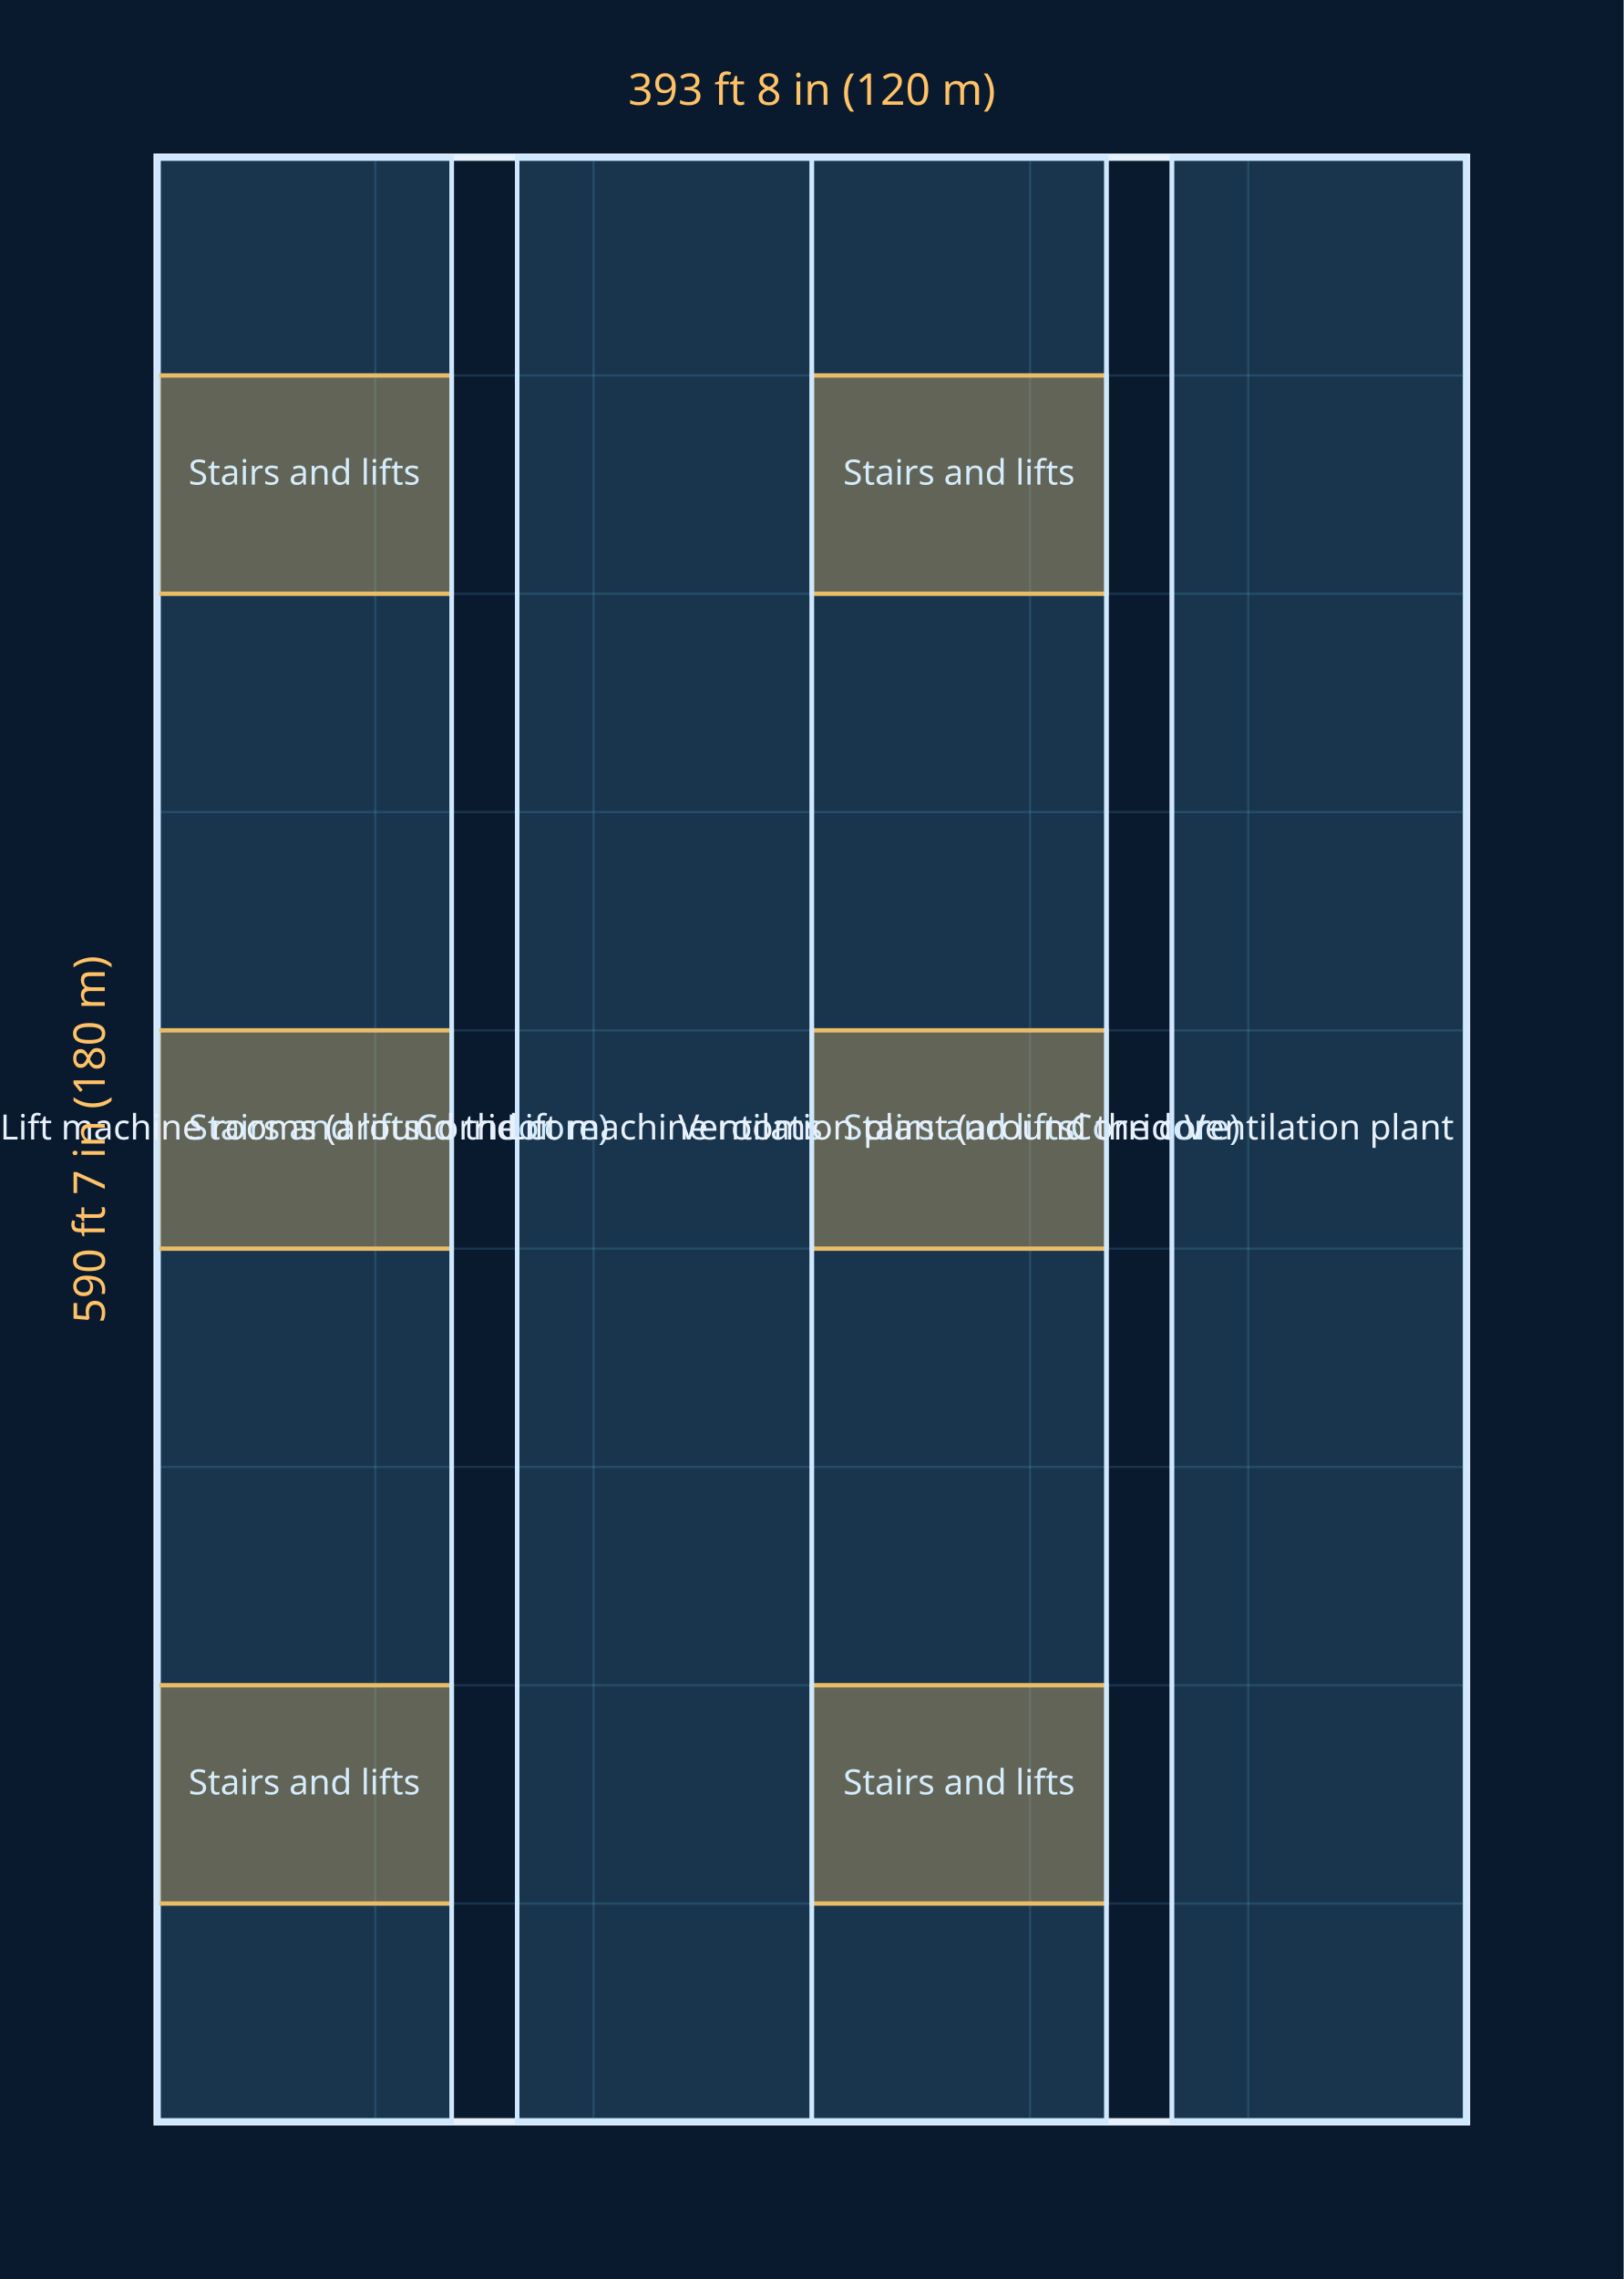
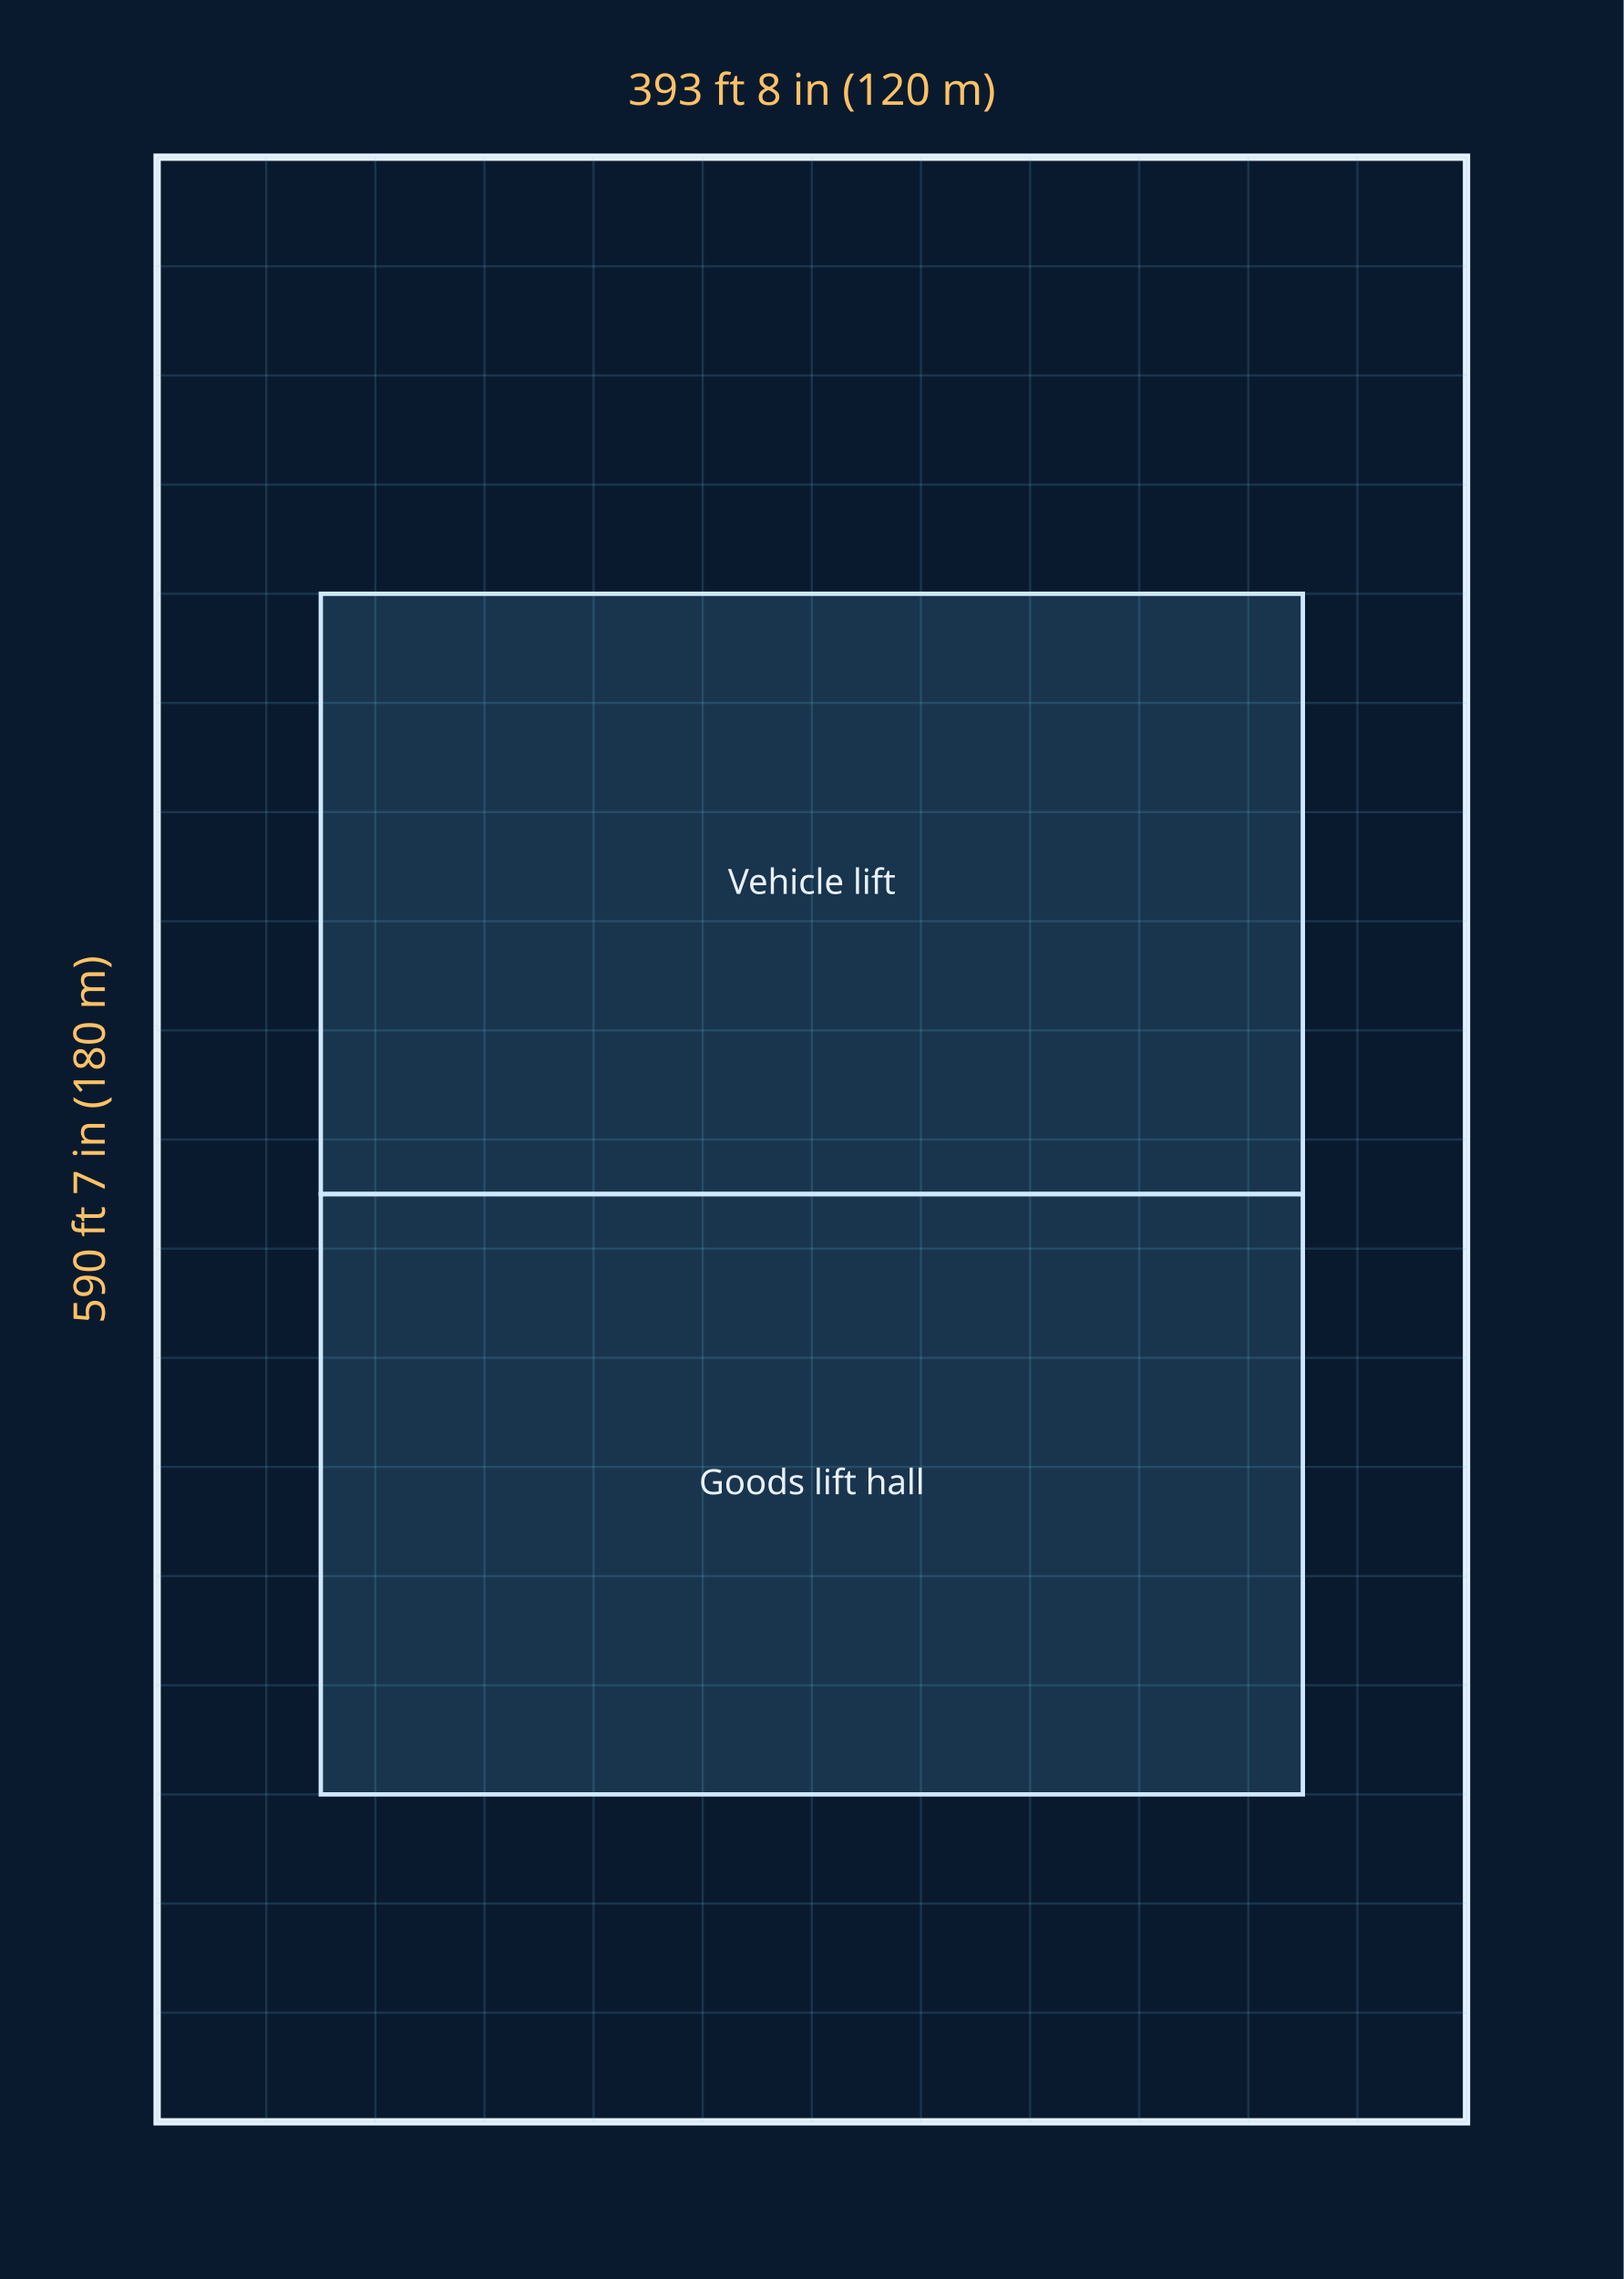
<svg xmlns="http://www.w3.org/2000/svg" viewBox="-14.4 -14.4 148.8 208.8" font-family="Segoe UI, sans-serif">
  <rect x="-14.4" y="-14.4" width="148.8" height="208.8" fill="#0a1a2e" />
  <rect x="0" y="0" width="120.0" height="180.0" fill="none" stroke="#e8f1fb" stroke-width="0.67" />
  <line x1="0.0" y1="0" x2="0.0" y2="180.0" stroke="#6fd0ff" stroke-opacity=".15" stroke-width="0.20" />
+   <line x1="10.0" y1="0" x2="10.0" y2="180.0" stroke="#6fd0ff" stroke-opacity=".15" stroke-width="0.20" />
  <line x1="20.0" y1="0" x2="20.0" y2="180.0" stroke="#6fd0ff" stroke-opacity=".15" stroke-width="0.20" />
+   <line x1="30.0" y1="0" x2="30.0" y2="180.0" stroke="#6fd0ff" stroke-opacity=".15" stroke-width="0.20" />
  <line x1="40.0" y1="0" x2="40.0" y2="180.0" stroke="#6fd0ff" stroke-opacity=".15" stroke-width="0.20" />
+   <line x1="50.0" y1="0" x2="50.0" y2="180.0" stroke="#6fd0ff" stroke-opacity=".15" stroke-width="0.20" />
  <line x1="60.0" y1="0" x2="60.0" y2="180.0" stroke="#6fd0ff" stroke-opacity=".15" stroke-width="0.20" />
+   <line x1="70.0" y1="0" x2="70.0" y2="180.0" stroke="#6fd0ff" stroke-opacity=".15" stroke-width="0.20" />
  <line x1="80.0" y1="0" x2="80.0" y2="180.0" stroke="#6fd0ff" stroke-opacity=".15" stroke-width="0.20" />
+   <line x1="90.0" y1="0" x2="90.0" y2="180.0" stroke="#6fd0ff" stroke-opacity=".15" stroke-width="0.20" />
  <line x1="100.0" y1="0" x2="100.0" y2="180.0" stroke="#6fd0ff" stroke-opacity=".15" stroke-width="0.20" />
+   <line x1="110.0" y1="0" x2="110.0" y2="180.0" stroke="#6fd0ff" stroke-opacity=".15" stroke-width="0.20" />
  <line x1="120.0" y1="0" x2="120.0" y2="180.0" stroke="#6fd0ff" stroke-opacity=".15" stroke-width="0.20" />
  <line x1="0" y1="0.0" x2="120.0" y2="0.0" stroke="#6fd0ff" stroke-opacity=".15" stroke-width="0.20" />
+   <line x1="0" y1="10.0" x2="120.0" y2="10.0" stroke="#6fd0ff" stroke-opacity=".15" stroke-width="0.20" />
  <line x1="0" y1="20.0" x2="120.0" y2="20.0" stroke="#6fd0ff" stroke-opacity=".15" stroke-width="0.20" />
+   <line x1="0" y1="30.0" x2="120.0" y2="30.0" stroke="#6fd0ff" stroke-opacity=".15" stroke-width="0.20" />
  <line x1="0" y1="40.0" x2="120.0" y2="40.0" stroke="#6fd0ff" stroke-opacity=".15" stroke-width="0.20" />
+   <line x1="0" y1="50.0" x2="120.0" y2="50.0" stroke="#6fd0ff" stroke-opacity=".15" stroke-width="0.20" />
  <line x1="0" y1="60.0" x2="120.0" y2="60.0" stroke="#6fd0ff" stroke-opacity=".15" stroke-width="0.20" />
+   <line x1="0" y1="70.0" x2="120.0" y2="70.0" stroke="#6fd0ff" stroke-opacity=".15" stroke-width="0.20" />
  <line x1="0" y1="80.0" x2="120.0" y2="80.0" stroke="#6fd0ff" stroke-opacity=".15" stroke-width="0.20" />
+   <line x1="0" y1="90.0" x2="120.0" y2="90.0" stroke="#6fd0ff" stroke-opacity=".15" stroke-width="0.20" />
  <line x1="0" y1="100.0" x2="120.0" y2="100.0" stroke="#6fd0ff" stroke-opacity=".15" stroke-width="0.20" />
+   <line x1="0" y1="110.0" x2="120.0" y2="110.0" stroke="#6fd0ff" stroke-opacity=".15" stroke-width="0.20" />
  <line x1="0" y1="120.0" x2="120.0" y2="120.0" stroke="#6fd0ff" stroke-opacity=".15" stroke-width="0.20" />
+   <line x1="0" y1="130.0" x2="120.0" y2="130.0" stroke="#6fd0ff" stroke-opacity=".15" stroke-width="0.20" />
  <line x1="0" y1="140.0" x2="120.0" y2="140.0" stroke="#6fd0ff" stroke-opacity=".15" stroke-width="0.20" />
+   <line x1="0" y1="150.0" x2="120.0" y2="150.0" stroke="#6fd0ff" stroke-opacity=".15" stroke-width="0.20" />
  <line x1="0" y1="160.0" x2="120.0" y2="160.0" stroke="#6fd0ff" stroke-opacity=".15" stroke-width="0.20" />
+   <line x1="0" y1="170.0" x2="120.0" y2="170.0" stroke="#6fd0ff" stroke-opacity=".15" stroke-width="0.20" />
  <line x1="0" y1="180.0" x2="120.0" y2="180.0" stroke="#6fd0ff" stroke-opacity=".15" stroke-width="0.20" />
-   <polygon points="0.0,20.0 0.0,40.0 27.0,40.0 27.0,20.0" fill="rgba(255,184,77,.35)" stroke="#ffb84d" stroke-width="0.40" />
-   <text x="13.5" y="30.0" font-size="3.2" fill="#e8f1fb" text-anchor="middle">Stairs and lifts</text>
-   <polygon points="0.0,80.0 0.0,100.0 27.0,100.0 27.0,80.0" fill="rgba(255,184,77,.35)" stroke="#ffb84d" stroke-width="0.40" />
-   <text x="13.5" y="90.0" font-size="3.2" fill="#e8f1fb" text-anchor="middle">Stairs and lifts</text>
-   <polygon points="0.0,140.0 0.0,160.0 27.0,160.0 27.0,140.0" fill="rgba(255,184,77,.35)" stroke="#ffb84d" stroke-width="0.40" />
-   <text x="13.5" y="150.0" font-size="3.2" fill="#e8f1fb" text-anchor="middle">Stairs and lifts</text>
-   <polygon points="60.0,20.0 60.0,40.0 87.0,40.0 87.0,20.0" fill="rgba(255,184,77,.35)" stroke="#ffb84d" stroke-width="0.40" />
-   <text x="73.5" y="30.0" font-size="3.2" fill="#e8f1fb" text-anchor="middle">Stairs and lifts</text>
-   <polygon points="60.0,80.0 60.0,100.0 87.0,100.0 87.0,80.0" fill="rgba(255,184,77,.35)" stroke="#ffb84d" stroke-width="0.40" />
-   <text x="73.5" y="90.0" font-size="3.2" fill="#e8f1fb" text-anchor="middle">Stairs and lifts</text>
-   <polygon points="60.0,140.0 60.0,160.0 87.0,160.0 87.0,140.0" fill="rgba(255,184,77,.35)" stroke="#ffb84d" stroke-width="0.40" />
-   <text x="73.5" y="150.0" font-size="3.2" fill="#e8f1fb" text-anchor="middle">Stairs and lifts</text>
-   <polygon points="27.0,0.0 27.0,180.0 33.0,180.0 33.0,0.0" fill="none" stroke="#e8f1fb" stroke-width="0.40" />
-   <text x="30.0" y="90.0" font-size="3.2" fill="#e8f1fb" text-anchor="middle">Corridor</text>
-   <polygon points="87.0,0.0 87.0,180.0 93.0,180.0 93.0,0.0" fill="none" stroke="#e8f1fb" stroke-width="0.40" />
-   <text x="90.0" y="90.0" font-size="3.2" fill="#e8f1fb" text-anchor="middle">Corridor</text>
-   <polygon points="0.0,0.0 0.0,180.0 27.0,180.0 27.0,0.0" fill="rgba(111,208,255,.15)" stroke="#cfe8ff" stroke-width="0.40" />
-   <text x="13.5" y="90.0" font-size="3.2" fill="#e8f1fb" text-anchor="middle">Lift machine rooms (around the core)</text>
-   <polygon points="33.0,0.0 33.0,180.0 60.0,180.0 60.0,0.0" fill="rgba(111,208,255,.15)" stroke="#cfe8ff" stroke-width="0.40" />
-   <text x="46.5" y="90.0" font-size="3.2" fill="#e8f1fb" text-anchor="middle">Lift machine rooms</text>
-   <polygon points="60.0,0.0 60.0,180.0 87.0,180.0 87.0,0.0" fill="rgba(111,208,255,.15)" stroke="#cfe8ff" stroke-width="0.40" />
-   <text x="73.5" y="90.0" font-size="3.2" fill="#e8f1fb" text-anchor="middle">Ventilation plant (around the core)</text>
-   <polygon points="93.0,0.0 93.0,180.0 120.0,180.0 120.0,0.0" fill="rgba(111,208,255,.15)" stroke="#cfe8ff" stroke-width="0.40" />
-   <text x="106.5" y="90.0" font-size="3.2" fill="#e8f1fb" text-anchor="middle">Ventilation plant</text>
+   <polygon points="15.0,40.0 105.0,40.0 105.0,95.0 15.0,95.0" fill="rgba(111,208,255,.15)" stroke="#cfe8ff" stroke-width="0.40" />
+   <text x="60.0" y="67.5" font-size="3.2" fill="#e8f1fb" text-anchor="middle">Vehicle lift</text>
+   <polygon points="15.0,95.0 105.0,95.0 105.0,150.0 15.0,150.0" fill="rgba(111,208,255,.15)" stroke="#cfe8ff" stroke-width="0.40" />
+   <text x="60.0" y="122.5" font-size="3.2" fill="#e8f1fb" text-anchor="middle">Goods lift hall</text>
  <text x="60.0" y="-4.8" font-size="4.0" fill="#ffc266" text-anchor="middle">393 ft 8 in (120 m)</text>
  <text x="-4.8" y="90.0" font-size="4.0" fill="#ffc266" text-anchor="middle" transform="rotate(-90 -4.8 90.0)">590 ft 7 in (180 m)</text>
</svg>
